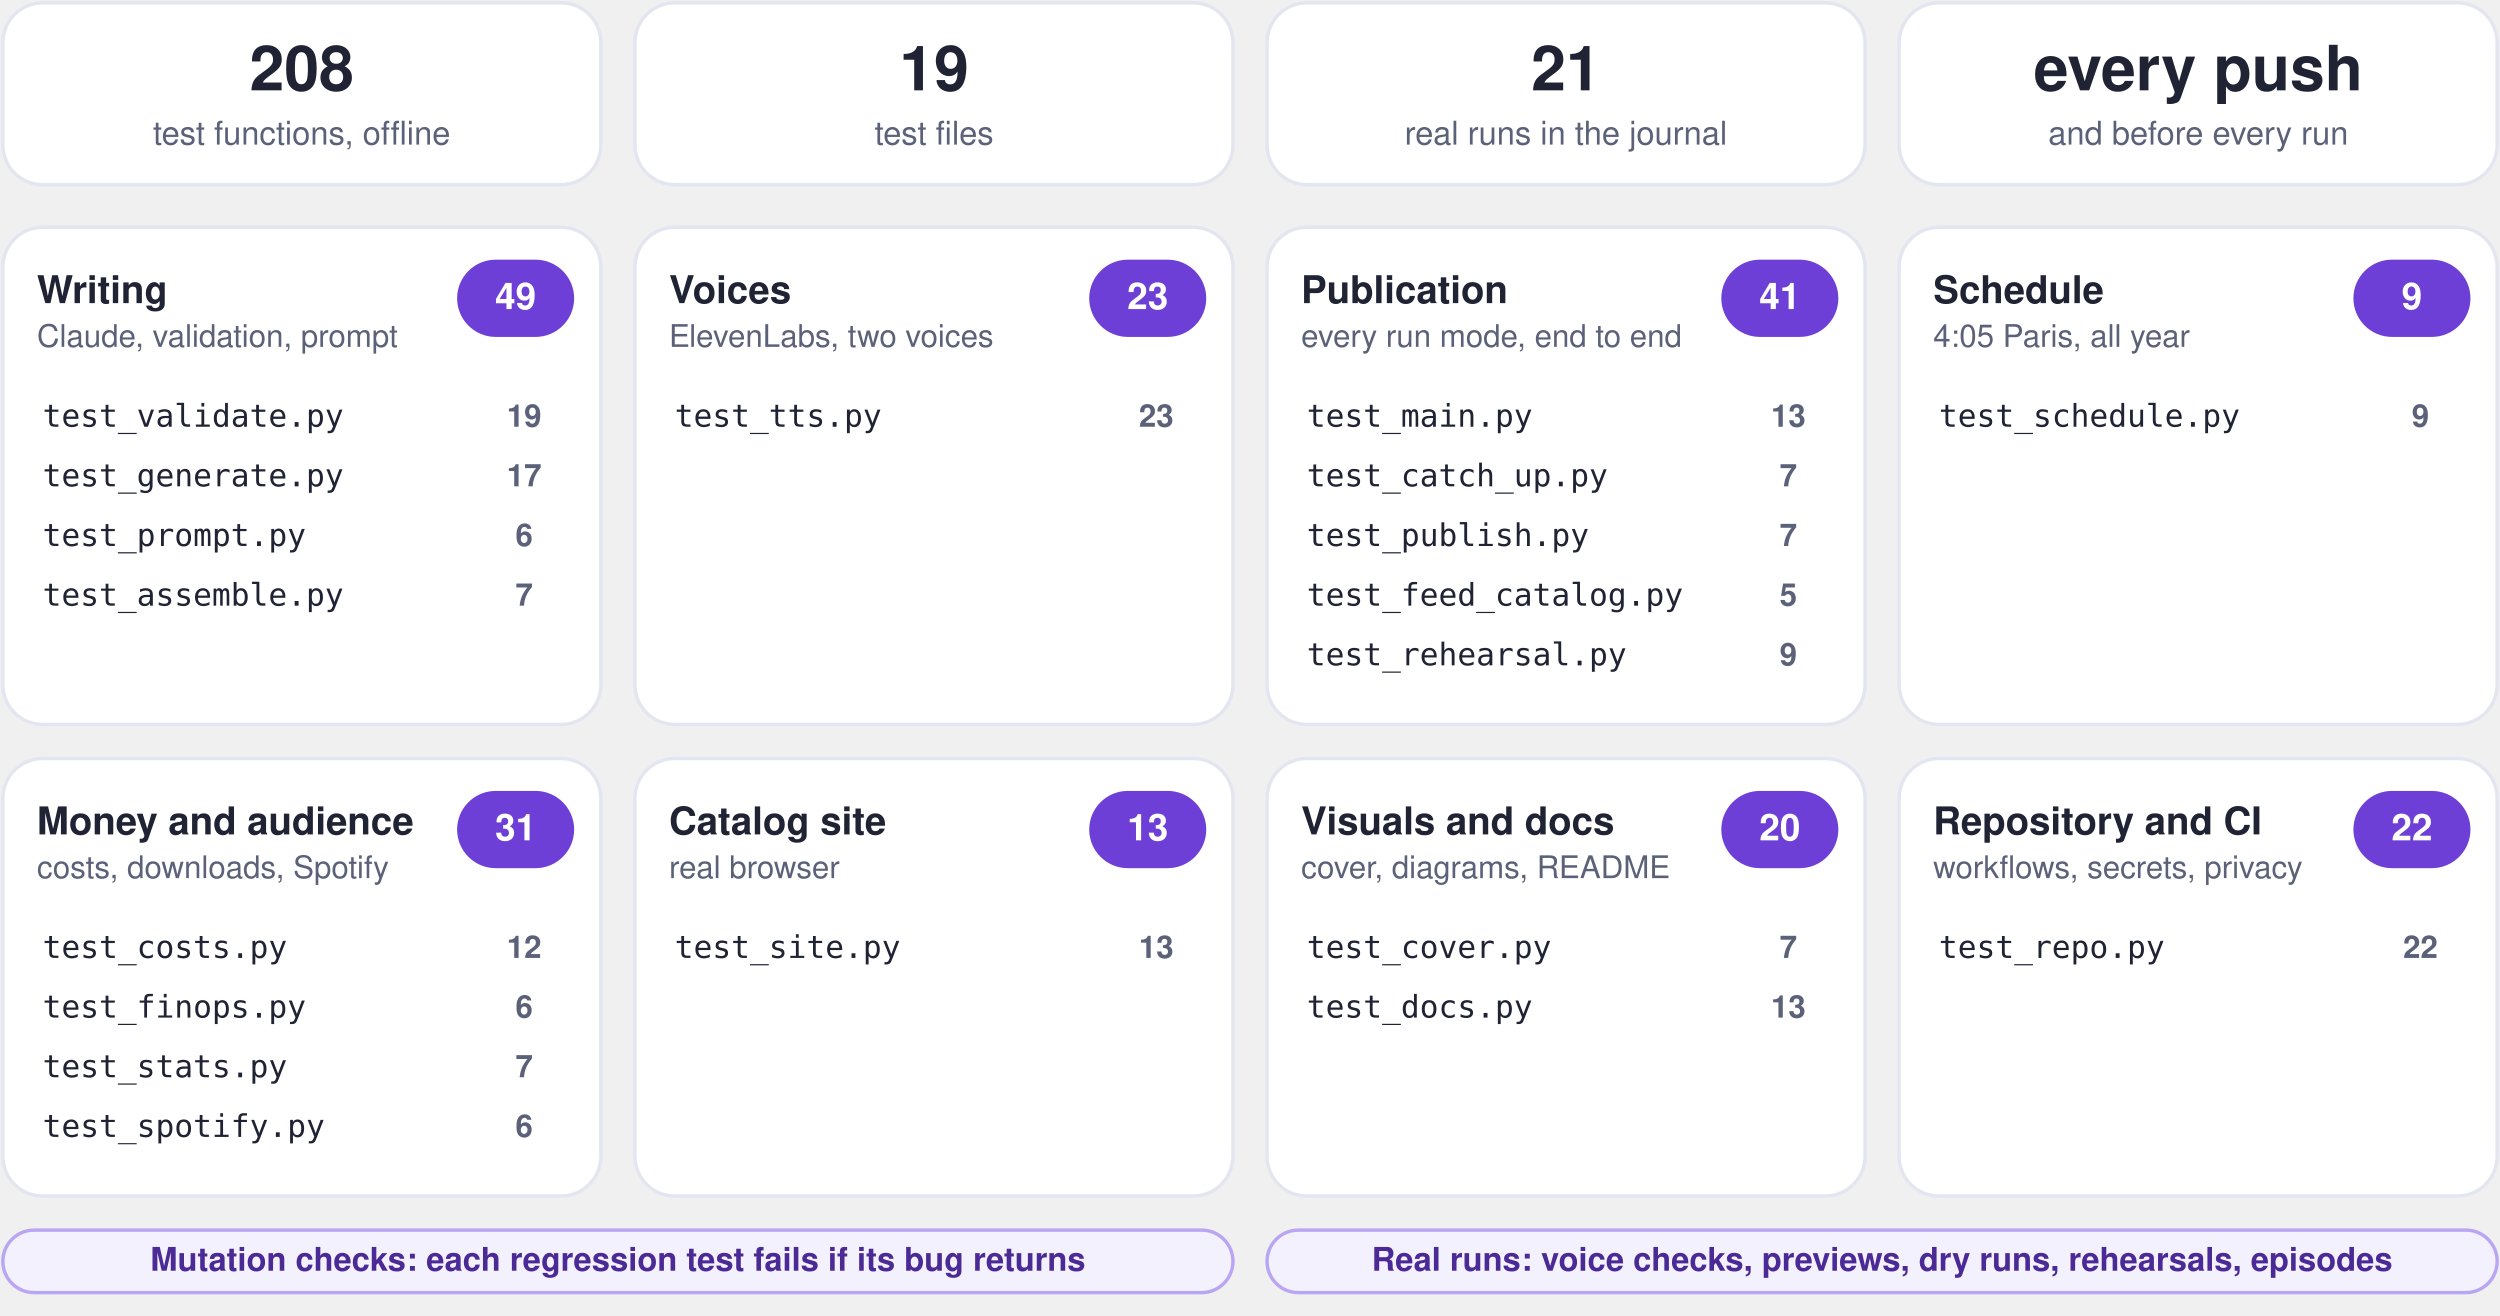
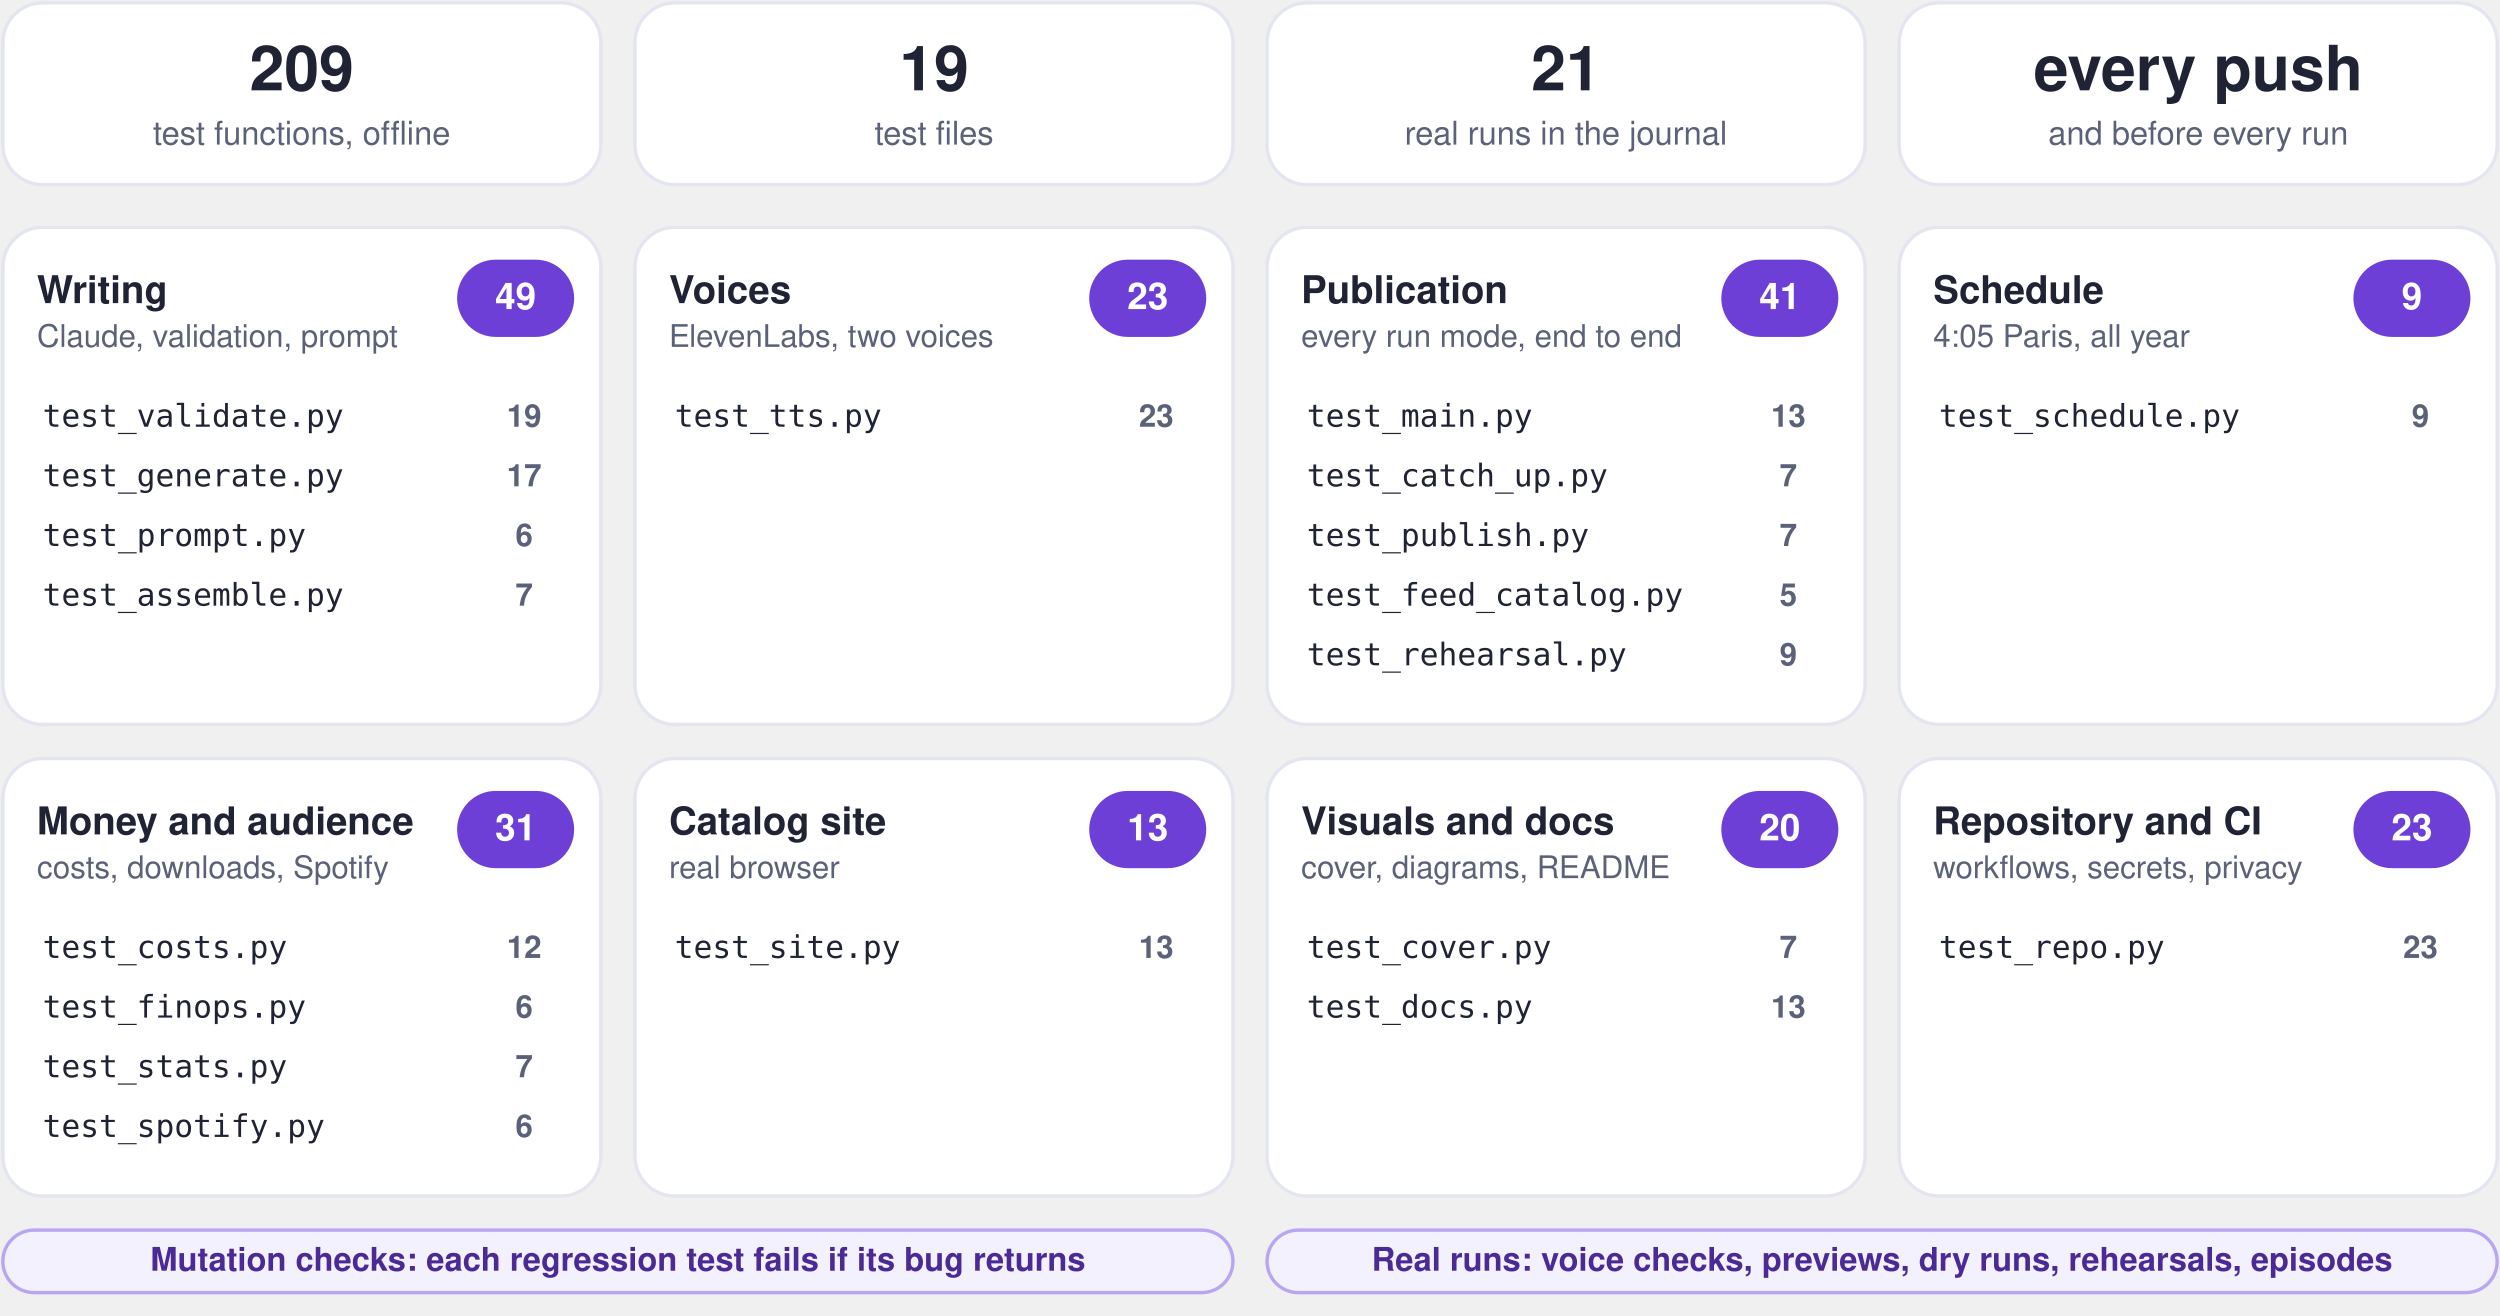
- <svg xmlns="http://www.w3.org/2000/svg" viewBox="0 0 880 463" width="880" height="463" role="img" aria-label="Test plan: 208 offline tests in 19 files">
+ <svg xmlns="http://www.w3.org/2000/svg" viewBox="0 0 880 463" width="880" height="463" role="img" aria-label="Test plan: 209 offline tests in 19 files">
  <g class="box">
    <rect x="1.0" y="1.0" width="210.5" height="64.0" rx="14" fill="#ffffff" stroke="#e3e6f0" stroke-width="1.2" class="frame" />
-     <text x="106.2" y="31.8" font-family="-apple-system, BlinkMacSystemFont, 'Segoe UI', Helvetica, Arial, sans-serif" font-size="22" font-weight="750" fill="#1f2333" text-anchor="middle">208</text>
+     <text x="106.2" y="31.8" font-family="-apple-system, BlinkMacSystemFont, 'Segoe UI', Helvetica, Arial, sans-serif" font-size="22" font-weight="750" fill="#1f2333" text-anchor="middle">209</text>
    <text x="106.2" y="50.9" font-family="-apple-system, BlinkMacSystemFont, 'Segoe UI', Helvetica, Arial, sans-serif" font-size="11.5" font-weight="500" fill="#5b6178" text-anchor="middle">test functions, offline</text>
  </g>
  <g class="box">
    <rect x="223.5" y="1.0" width="210.5" height="64.0" rx="14" fill="#ffffff" stroke="#e3e6f0" stroke-width="1.2" class="frame" />
    <text x="328.8" y="31.8" font-family="-apple-system, BlinkMacSystemFont, 'Segoe UI', Helvetica, Arial, sans-serif" font-size="22" font-weight="750" fill="#1f2333" text-anchor="middle">19</text>
    <text x="328.8" y="50.9" font-family="-apple-system, BlinkMacSystemFont, 'Segoe UI', Helvetica, Arial, sans-serif" font-size="11.5" font-weight="500" fill="#5b6178" text-anchor="middle">test files</text>
  </g>
  <g class="box">
    <rect x="446.0" y="1.0" width="210.5" height="64.0" rx="14" fill="#ffffff" stroke="#e3e6f0" stroke-width="1.2" class="frame" />
    <text x="551.2" y="31.8" font-family="-apple-system, BlinkMacSystemFont, 'Segoe UI', Helvetica, Arial, sans-serif" font-size="22" font-weight="750" fill="#1f2333" text-anchor="middle">21</text>
    <text x="551.2" y="50.9" font-family="-apple-system, BlinkMacSystemFont, 'Segoe UI', Helvetica, Arial, sans-serif" font-size="11.5" font-weight="500" fill="#5b6178" text-anchor="middle">real runs in the journal</text>
  </g>
  <g class="box">
    <rect x="668.5" y="1.0" width="210.5" height="64.0" rx="14" fill="#ffffff" stroke="#e3e6f0" stroke-width="1.2" class="frame" />
    <text x="773.8" y="31.8" font-family="-apple-system, BlinkMacSystemFont, 'Segoe UI', Helvetica, Arial, sans-serif" font-size="22" font-weight="750" fill="#1f2333" text-anchor="middle">every push</text>
    <text x="773.8" y="50.9" font-family="-apple-system, BlinkMacSystemFont, 'Segoe UI', Helvetica, Arial, sans-serif" font-size="11.5" font-weight="500" fill="#5b6178" text-anchor="middle">and before every run</text>
  </g>
  <rect x="1.0" y="80.0" width="210.5" height="175.0" rx="14" fill="#ffffff" stroke="#e3e6f0" stroke-width="1.2" />
  <g class="box">
    <rect x="9.0" y="90.0" width="152.5" height="40.0" rx="12" fill="none" stroke="none" stroke-width="1.2" class="frame" />
    <text x="13.0" y="106.7" font-family="-apple-system, BlinkMacSystemFont, 'Segoe UI', Helvetica, Arial, sans-serif" font-size="13.5" font-weight="700" fill="#1f2333" text-anchor="start">Writing</text>
    <text x="13.0" y="122.1" font-family="-apple-system, BlinkMacSystemFont, 'Segoe UI', Helvetica, Arial, sans-serif" font-size="11" font-weight="400" fill="#5b6178" text-anchor="start">Claude, validation, prompt</text>
  </g>
  <g class="box">
    <rect x="161.5" y="92.0" width="40.0" height="26.0" rx="13" fill="#6d3fd6" stroke="#6d3fd6" stroke-width="1.2" class="frame" />
    <text x="181.5" y="108.8" font-family="-apple-system, BlinkMacSystemFont, 'Segoe UI', Helvetica, Arial, sans-serif" font-size="13" font-weight="700" fill="#ffffff" text-anchor="middle">49</text>
  </g>
  <g class="box">
    <rect x="11.0" y="138.0" width="190.5" height="18.0" rx="12" fill="none" stroke="none" stroke-width="1.2" class="frame" />
    <text x="15.0" y="150.2" font-family="ui-monospace, SFMono-Regular, Menlo, Consolas, monospace" font-size="11" font-weight="500" fill="#1f2333" text-anchor="start">test_validate.py</text>
  </g>
  <g class="box">
    <rect x="167.5" y="138.0" width="34.0" height="18.0" rx="12" fill="none" stroke="none" stroke-width="1.2" class="frame" />
    <text x="184.5" y="150.2" font-family="-apple-system, BlinkMacSystemFont, 'Segoe UI', Helvetica, Arial, sans-serif" font-size="11" font-weight="700" fill="#5b6178" text-anchor="middle">19</text>
  </g>
  <g class="box">
    <rect x="11.0" y="159.0" width="190.5" height="18.0" rx="12" fill="none" stroke="none" stroke-width="1.2" class="frame" />
    <text x="15.0" y="171.2" font-family="ui-monospace, SFMono-Regular, Menlo, Consolas, monospace" font-size="11" font-weight="500" fill="#1f2333" text-anchor="start">test_generate.py</text>
  </g>
  <g class="box">
    <rect x="167.5" y="159.0" width="34.0" height="18.0" rx="12" fill="none" stroke="none" stroke-width="1.2" class="frame" />
    <text x="184.5" y="171.2" font-family="-apple-system, BlinkMacSystemFont, 'Segoe UI', Helvetica, Arial, sans-serif" font-size="11" font-weight="700" fill="#5b6178" text-anchor="middle">17</text>
  </g>
  <g class="box">
    <rect x="11.0" y="180.0" width="190.5" height="18.0" rx="12" fill="none" stroke="none" stroke-width="1.2" class="frame" />
    <text x="15.0" y="192.2" font-family="ui-monospace, SFMono-Regular, Menlo, Consolas, monospace" font-size="11" font-weight="500" fill="#1f2333" text-anchor="start">test_prompt.py</text>
  </g>
  <g class="box">
    <rect x="167.5" y="180.0" width="34.0" height="18.0" rx="12" fill="none" stroke="none" stroke-width="1.2" class="frame" />
    <text x="184.5" y="192.2" font-family="-apple-system, BlinkMacSystemFont, 'Segoe UI', Helvetica, Arial, sans-serif" font-size="11" font-weight="700" fill="#5b6178" text-anchor="middle">6</text>
  </g>
  <g class="box">
    <rect x="11.0" y="201.0" width="190.5" height="18.0" rx="12" fill="none" stroke="none" stroke-width="1.2" class="frame" />
    <text x="15.0" y="213.2" font-family="ui-monospace, SFMono-Regular, Menlo, Consolas, monospace" font-size="11" font-weight="500" fill="#1f2333" text-anchor="start">test_assemble.py</text>
  </g>
  <g class="box">
    <rect x="167.5" y="201.0" width="34.0" height="18.0" rx="12" fill="none" stroke="none" stroke-width="1.2" class="frame" />
    <text x="184.5" y="213.2" font-family="-apple-system, BlinkMacSystemFont, 'Segoe UI', Helvetica, Arial, sans-serif" font-size="11" font-weight="700" fill="#5b6178" text-anchor="middle">7</text>
  </g>
  <rect x="223.5" y="80.0" width="210.5" height="175.0" rx="14" fill="#ffffff" stroke="#e3e6f0" stroke-width="1.2" />
  <g class="box">
    <rect x="231.5" y="90.0" width="152.5" height="40.0" rx="12" fill="none" stroke="none" stroke-width="1.2" class="frame" />
    <text x="235.5" y="106.7" font-family="-apple-system, BlinkMacSystemFont, 'Segoe UI', Helvetica, Arial, sans-serif" font-size="13.5" font-weight="700" fill="#1f2333" text-anchor="start">Voices</text>
    <text x="235.5" y="122.1" font-family="-apple-system, BlinkMacSystemFont, 'Segoe UI', Helvetica, Arial, sans-serif" font-size="11" font-weight="400" fill="#5b6178" text-anchor="start">ElevenLabs, two voices</text>
  </g>
  <g class="box">
    <rect x="384.0" y="92.0" width="40.0" height="26.0" rx="13" fill="#6d3fd6" stroke="#6d3fd6" stroke-width="1.2" class="frame" />
    <text x="404.0" y="108.8" font-family="-apple-system, BlinkMacSystemFont, 'Segoe UI', Helvetica, Arial, sans-serif" font-size="13" font-weight="700" fill="#ffffff" text-anchor="middle">23</text>
  </g>
  <g class="box">
    <rect x="233.5" y="138.0" width="190.5" height="18.0" rx="12" fill="none" stroke="none" stroke-width="1.2" class="frame" />
    <text x="237.5" y="150.2" font-family="ui-monospace, SFMono-Regular, Menlo, Consolas, monospace" font-size="11" font-weight="500" fill="#1f2333" text-anchor="start">test_tts.py</text>
  </g>
  <g class="box">
    <rect x="390.0" y="138.0" width="34.0" height="18.0" rx="12" fill="none" stroke="none" stroke-width="1.2" class="frame" />
    <text x="407.0" y="150.2" font-family="-apple-system, BlinkMacSystemFont, 'Segoe UI', Helvetica, Arial, sans-serif" font-size="11" font-weight="700" fill="#5b6178" text-anchor="middle">23</text>
  </g>
  <rect x="446.0" y="80.0" width="210.5" height="175.0" rx="14" fill="#ffffff" stroke="#e3e6f0" stroke-width="1.2" />
  <g class="box">
    <rect x="454.0" y="90.0" width="152.5" height="40.0" rx="12" fill="none" stroke="none" stroke-width="1.2" class="frame" />
    <text x="458.0" y="106.7" font-family="-apple-system, BlinkMacSystemFont, 'Segoe UI', Helvetica, Arial, sans-serif" font-size="13.5" font-weight="700" fill="#1f2333" text-anchor="start">Publication</text>
    <text x="458.0" y="122.1" font-family="-apple-system, BlinkMacSystemFont, 'Segoe UI', Helvetica, Arial, sans-serif" font-size="11" font-weight="400" fill="#5b6178" text-anchor="start">every run mode, end to end</text>
  </g>
  <g class="box">
    <rect x="606.5" y="92.0" width="40.0" height="26.0" rx="13" fill="#6d3fd6" stroke="#6d3fd6" stroke-width="1.2" class="frame" />
    <text x="626.5" y="108.8" font-family="-apple-system, BlinkMacSystemFont, 'Segoe UI', Helvetica, Arial, sans-serif" font-size="13" font-weight="700" fill="#ffffff" text-anchor="middle">41</text>
  </g>
  <g class="box">
    <rect x="456.0" y="138.0" width="190.5" height="18.0" rx="12" fill="none" stroke="none" stroke-width="1.2" class="frame" />
    <text x="460.0" y="150.2" font-family="ui-monospace, SFMono-Regular, Menlo, Consolas, monospace" font-size="11" font-weight="500" fill="#1f2333" text-anchor="start">test_main.py</text>
  </g>
  <g class="box">
    <rect x="612.5" y="138.0" width="34.0" height="18.0" rx="12" fill="none" stroke="none" stroke-width="1.2" class="frame" />
    <text x="629.5" y="150.2" font-family="-apple-system, BlinkMacSystemFont, 'Segoe UI', Helvetica, Arial, sans-serif" font-size="11" font-weight="700" fill="#5b6178" text-anchor="middle">13</text>
  </g>
  <g class="box">
    <rect x="456.0" y="159.0" width="190.5" height="18.0" rx="12" fill="none" stroke="none" stroke-width="1.2" class="frame" />
    <text x="460.0" y="171.2" font-family="ui-monospace, SFMono-Regular, Menlo, Consolas, monospace" font-size="11" font-weight="500" fill="#1f2333" text-anchor="start">test_catch_up.py</text>
  </g>
  <g class="box">
    <rect x="612.5" y="159.0" width="34.0" height="18.0" rx="12" fill="none" stroke="none" stroke-width="1.2" class="frame" />
    <text x="629.5" y="171.2" font-family="-apple-system, BlinkMacSystemFont, 'Segoe UI', Helvetica, Arial, sans-serif" font-size="11" font-weight="700" fill="#5b6178" text-anchor="middle">7</text>
  </g>
  <g class="box">
    <rect x="456.0" y="180.0" width="190.5" height="18.0" rx="12" fill="none" stroke="none" stroke-width="1.2" class="frame" />
    <text x="460.0" y="192.2" font-family="ui-monospace, SFMono-Regular, Menlo, Consolas, monospace" font-size="11" font-weight="500" fill="#1f2333" text-anchor="start">test_publish.py</text>
  </g>
  <g class="box">
    <rect x="612.5" y="180.0" width="34.0" height="18.0" rx="12" fill="none" stroke="none" stroke-width="1.2" class="frame" />
    <text x="629.5" y="192.2" font-family="-apple-system, BlinkMacSystemFont, 'Segoe UI', Helvetica, Arial, sans-serif" font-size="11" font-weight="700" fill="#5b6178" text-anchor="middle">7</text>
  </g>
  <g class="box">
    <rect x="456.0" y="201.0" width="190.5" height="18.0" rx="12" fill="none" stroke="none" stroke-width="1.2" class="frame" />
    <text x="460.0" y="213.2" font-family="ui-monospace, SFMono-Regular, Menlo, Consolas, monospace" font-size="11" font-weight="500" fill="#1f2333" text-anchor="start">test_feed_catalog.py</text>
  </g>
  <g class="box">
    <rect x="612.5" y="201.0" width="34.0" height="18.0" rx="12" fill="none" stroke="none" stroke-width="1.2" class="frame" />
    <text x="629.5" y="213.2" font-family="-apple-system, BlinkMacSystemFont, 'Segoe UI', Helvetica, Arial, sans-serif" font-size="11" font-weight="700" fill="#5b6178" text-anchor="middle">5</text>
  </g>
  <g class="box">
    <rect x="456.0" y="222.0" width="190.5" height="18.0" rx="12" fill="none" stroke="none" stroke-width="1.2" class="frame" />
    <text x="460.0" y="234.2" font-family="ui-monospace, SFMono-Regular, Menlo, Consolas, monospace" font-size="11" font-weight="500" fill="#1f2333" text-anchor="start">test_rehearsal.py</text>
  </g>
  <g class="box">
    <rect x="612.5" y="222.0" width="34.0" height="18.0" rx="12" fill="none" stroke="none" stroke-width="1.2" class="frame" />
    <text x="629.5" y="234.2" font-family="-apple-system, BlinkMacSystemFont, 'Segoe UI', Helvetica, Arial, sans-serif" font-size="11" font-weight="700" fill="#5b6178" text-anchor="middle">9</text>
  </g>
  <rect x="668.5" y="80.0" width="210.5" height="175.0" rx="14" fill="#ffffff" stroke="#e3e6f0" stroke-width="1.2" />
  <g class="box">
    <rect x="676.5" y="90.0" width="152.5" height="40.0" rx="12" fill="none" stroke="none" stroke-width="1.2" class="frame" />
    <text x="680.5" y="106.7" font-family="-apple-system, BlinkMacSystemFont, 'Segoe UI', Helvetica, Arial, sans-serif" font-size="13.5" font-weight="700" fill="#1f2333" text-anchor="start">Schedule</text>
    <text x="680.5" y="122.1" font-family="-apple-system, BlinkMacSystemFont, 'Segoe UI', Helvetica, Arial, sans-serif" font-size="11" font-weight="400" fill="#5b6178" text-anchor="start">4:05 Paris, all year</text>
  </g>
  <g class="box">
    <rect x="829.0" y="92.0" width="40.0" height="26.0" rx="13" fill="#6d3fd6" stroke="#6d3fd6" stroke-width="1.2" class="frame" />
    <text x="849.0" y="108.8" font-family="-apple-system, BlinkMacSystemFont, 'Segoe UI', Helvetica, Arial, sans-serif" font-size="13" font-weight="700" fill="#ffffff" text-anchor="middle">9</text>
  </g>
  <g class="box">
    <rect x="678.5" y="138.0" width="190.5" height="18.0" rx="12" fill="none" stroke="none" stroke-width="1.2" class="frame" />
    <text x="682.5" y="150.2" font-family="ui-monospace, SFMono-Regular, Menlo, Consolas, monospace" font-size="11" font-weight="500" fill="#1f2333" text-anchor="start">test_schedule.py</text>
  </g>
  <g class="box">
    <rect x="835.0" y="138.0" width="34.0" height="18.0" rx="12" fill="none" stroke="none" stroke-width="1.2" class="frame" />
    <text x="852.0" y="150.2" font-family="-apple-system, BlinkMacSystemFont, 'Segoe UI', Helvetica, Arial, sans-serif" font-size="11" font-weight="700" fill="#5b6178" text-anchor="middle">9</text>
  </g>
  <rect x="1.0" y="267.0" width="210.5" height="154.0" rx="14" fill="#ffffff" stroke="#e3e6f0" stroke-width="1.2" />
  <g class="box">
    <rect x="9.0" y="277.0" width="152.5" height="40.0" rx="12" fill="none" stroke="none" stroke-width="1.2" class="frame" />
    <text x="13.0" y="293.7" font-family="-apple-system, BlinkMacSystemFont, 'Segoe UI', Helvetica, Arial, sans-serif" font-size="13.5" font-weight="700" fill="#1f2333" text-anchor="start">Money and audience</text>
    <text x="13.0" y="309.1" font-family="-apple-system, BlinkMacSystemFont, 'Segoe UI', Helvetica, Arial, sans-serif" font-size="11" font-weight="400" fill="#5b6178" text-anchor="start">costs, downloads, Spotify</text>
  </g>
  <g class="box">
    <rect x="161.5" y="279.0" width="40.0" height="26.0" rx="13" fill="#6d3fd6" stroke="#6d3fd6" stroke-width="1.2" class="frame" />
    <text x="181.5" y="295.8" font-family="-apple-system, BlinkMacSystemFont, 'Segoe UI', Helvetica, Arial, sans-serif" font-size="13" font-weight="700" fill="#ffffff" text-anchor="middle">31</text>
  </g>
  <g class="box">
    <rect x="11.0" y="325.0" width="190.5" height="18.0" rx="12" fill="none" stroke="none" stroke-width="1.2" class="frame" />
    <text x="15.0" y="337.2" font-family="ui-monospace, SFMono-Regular, Menlo, Consolas, monospace" font-size="11" font-weight="500" fill="#1f2333" text-anchor="start">test_costs.py</text>
  </g>
  <g class="box">
    <rect x="167.5" y="325.0" width="34.0" height="18.0" rx="12" fill="none" stroke="none" stroke-width="1.2" class="frame" />
    <text x="184.5" y="337.2" font-family="-apple-system, BlinkMacSystemFont, 'Segoe UI', Helvetica, Arial, sans-serif" font-size="11" font-weight="700" fill="#5b6178" text-anchor="middle">12</text>
  </g>
  <g class="box">
    <rect x="11.0" y="346.0" width="190.5" height="18.0" rx="12" fill="none" stroke="none" stroke-width="1.2" class="frame" />
    <text x="15.0" y="358.2" font-family="ui-monospace, SFMono-Regular, Menlo, Consolas, monospace" font-size="11" font-weight="500" fill="#1f2333" text-anchor="start">test_finops.py</text>
  </g>
  <g class="box">
    <rect x="167.5" y="346.0" width="34.0" height="18.0" rx="12" fill="none" stroke="none" stroke-width="1.2" class="frame" />
    <text x="184.5" y="358.2" font-family="-apple-system, BlinkMacSystemFont, 'Segoe UI', Helvetica, Arial, sans-serif" font-size="11" font-weight="700" fill="#5b6178" text-anchor="middle">6</text>
  </g>
  <g class="box">
    <rect x="11.0" y="367.0" width="190.5" height="18.0" rx="12" fill="none" stroke="none" stroke-width="1.2" class="frame" />
    <text x="15.0" y="379.2" font-family="ui-monospace, SFMono-Regular, Menlo, Consolas, monospace" font-size="11" font-weight="500" fill="#1f2333" text-anchor="start">test_stats.py</text>
  </g>
  <g class="box">
    <rect x="167.5" y="367.0" width="34.0" height="18.0" rx="12" fill="none" stroke="none" stroke-width="1.2" class="frame" />
    <text x="184.5" y="379.2" font-family="-apple-system, BlinkMacSystemFont, 'Segoe UI', Helvetica, Arial, sans-serif" font-size="11" font-weight="700" fill="#5b6178" text-anchor="middle">7</text>
  </g>
  <g class="box">
    <rect x="11.0" y="388.0" width="190.5" height="18.0" rx="12" fill="none" stroke="none" stroke-width="1.2" class="frame" />
    <text x="15.0" y="400.2" font-family="ui-monospace, SFMono-Regular, Menlo, Consolas, monospace" font-size="11" font-weight="500" fill="#1f2333" text-anchor="start">test_spotify.py</text>
  </g>
  <g class="box">
    <rect x="167.5" y="388.0" width="34.0" height="18.0" rx="12" fill="none" stroke="none" stroke-width="1.2" class="frame" />
    <text x="184.5" y="400.2" font-family="-apple-system, BlinkMacSystemFont, 'Segoe UI', Helvetica, Arial, sans-serif" font-size="11" font-weight="700" fill="#5b6178" text-anchor="middle">6</text>
  </g>
  <rect x="223.5" y="267.0" width="210.5" height="154.0" rx="14" fill="#ffffff" stroke="#e3e6f0" stroke-width="1.2" />
  <g class="box">
    <rect x="231.5" y="277.0" width="152.5" height="40.0" rx="12" fill="none" stroke="none" stroke-width="1.2" class="frame" />
    <text x="235.5" y="293.7" font-family="-apple-system, BlinkMacSystemFont, 'Segoe UI', Helvetica, Arial, sans-serif" font-size="13.5" font-weight="700" fill="#1f2333" text-anchor="start">Catalog site</text>
    <text x="235.5" y="309.1" font-family="-apple-system, BlinkMacSystemFont, 'Segoe UI', Helvetica, Arial, sans-serif" font-size="11" font-weight="400" fill="#5b6178" text-anchor="start">real browser</text>
  </g>
  <g class="box">
    <rect x="384.0" y="279.0" width="40.0" height="26.0" rx="13" fill="#6d3fd6" stroke="#6d3fd6" stroke-width="1.2" class="frame" />
    <text x="404.0" y="295.8" font-family="-apple-system, BlinkMacSystemFont, 'Segoe UI', Helvetica, Arial, sans-serif" font-size="13" font-weight="700" fill="#ffffff" text-anchor="middle">13</text>
  </g>
  <g class="box">
    <rect x="233.5" y="325.0" width="190.5" height="18.0" rx="12" fill="none" stroke="none" stroke-width="1.2" class="frame" />
    <text x="237.5" y="337.2" font-family="ui-monospace, SFMono-Regular, Menlo, Consolas, monospace" font-size="11" font-weight="500" fill="#1f2333" text-anchor="start">test_site.py</text>
  </g>
  <g class="box">
    <rect x="390.0" y="325.0" width="34.0" height="18.0" rx="12" fill="none" stroke="none" stroke-width="1.2" class="frame" />
    <text x="407.0" y="337.2" font-family="-apple-system, BlinkMacSystemFont, 'Segoe UI', Helvetica, Arial, sans-serif" font-size="11" font-weight="700" fill="#5b6178" text-anchor="middle">13</text>
  </g>
  <rect x="446.0" y="267.0" width="210.5" height="154.0" rx="14" fill="#ffffff" stroke="#e3e6f0" stroke-width="1.2" />
  <g class="box">
    <rect x="454.0" y="277.0" width="152.5" height="40.0" rx="12" fill="none" stroke="none" stroke-width="1.2" class="frame" />
    <text x="458.0" y="293.7" font-family="-apple-system, BlinkMacSystemFont, 'Segoe UI', Helvetica, Arial, sans-serif" font-size="13.5" font-weight="700" fill="#1f2333" text-anchor="start">Visuals and docs</text>
    <text x="458.0" y="309.1" font-family="-apple-system, BlinkMacSystemFont, 'Segoe UI', Helvetica, Arial, sans-serif" font-size="11" font-weight="400" fill="#5b6178" text-anchor="start">cover, diagrams, README</text>
  </g>
  <g class="box">
    <rect x="606.5" y="279.0" width="40.0" height="26.0" rx="13" fill="#6d3fd6" stroke="#6d3fd6" stroke-width="1.2" class="frame" />
    <text x="626.5" y="295.8" font-family="-apple-system, BlinkMacSystemFont, 'Segoe UI', Helvetica, Arial, sans-serif" font-size="13" font-weight="700" fill="#ffffff" text-anchor="middle">20</text>
  </g>
  <g class="box">
    <rect x="456.0" y="325.0" width="190.5" height="18.0" rx="12" fill="none" stroke="none" stroke-width="1.2" class="frame" />
    <text x="460.0" y="337.2" font-family="ui-monospace, SFMono-Regular, Menlo, Consolas, monospace" font-size="11" font-weight="500" fill="#1f2333" text-anchor="start">test_cover.py</text>
  </g>
  <g class="box">
    <rect x="612.5" y="325.0" width="34.0" height="18.0" rx="12" fill="none" stroke="none" stroke-width="1.2" class="frame" />
    <text x="629.5" y="337.2" font-family="-apple-system, BlinkMacSystemFont, 'Segoe UI', Helvetica, Arial, sans-serif" font-size="11" font-weight="700" fill="#5b6178" text-anchor="middle">7</text>
  </g>
  <g class="box">
    <rect x="456.0" y="346.0" width="190.5" height="18.0" rx="12" fill="none" stroke="none" stroke-width="1.2" class="frame" />
    <text x="460.0" y="358.2" font-family="ui-monospace, SFMono-Regular, Menlo, Consolas, monospace" font-size="11" font-weight="500" fill="#1f2333" text-anchor="start">test_docs.py</text>
  </g>
  <g class="box">
    <rect x="612.5" y="346.0" width="34.0" height="18.0" rx="12" fill="none" stroke="none" stroke-width="1.2" class="frame" />
    <text x="629.5" y="358.2" font-family="-apple-system, BlinkMacSystemFont, 'Segoe UI', Helvetica, Arial, sans-serif" font-size="11" font-weight="700" fill="#5b6178" text-anchor="middle">13</text>
  </g>
  <rect x="668.5" y="267.0" width="210.5" height="154.0" rx="14" fill="#ffffff" stroke="#e3e6f0" stroke-width="1.2" />
  <g class="box">
    <rect x="676.5" y="277.0" width="152.5" height="40.0" rx="12" fill="none" stroke="none" stroke-width="1.2" class="frame" />
    <text x="680.5" y="293.7" font-family="-apple-system, BlinkMacSystemFont, 'Segoe UI', Helvetica, Arial, sans-serif" font-size="13.5" font-weight="700" fill="#1f2333" text-anchor="start">Repository and CI</text>
    <text x="680.5" y="309.1" font-family="-apple-system, BlinkMacSystemFont, 'Segoe UI', Helvetica, Arial, sans-serif" font-size="11" font-weight="400" fill="#5b6178" text-anchor="start">workflows, secrets, privacy</text>
  </g>
  <g class="box">
    <rect x="829.0" y="279.0" width="40.0" height="26.0" rx="13" fill="#6d3fd6" stroke="#6d3fd6" stroke-width="1.2" class="frame" />
-     <text x="849.0" y="295.8" font-family="-apple-system, BlinkMacSystemFont, 'Segoe UI', Helvetica, Arial, sans-serif" font-size="13" font-weight="700" fill="#ffffff" text-anchor="middle">22</text>
+     <text x="849.0" y="295.8" font-family="-apple-system, BlinkMacSystemFont, 'Segoe UI', Helvetica, Arial, sans-serif" font-size="13" font-weight="700" fill="#ffffff" text-anchor="middle">23</text>
  </g>
  <g class="box">
    <rect x="678.5" y="325.0" width="190.5" height="18.0" rx="12" fill="none" stroke="none" stroke-width="1.2" class="frame" />
    <text x="682.5" y="337.2" font-family="ui-monospace, SFMono-Regular, Menlo, Consolas, monospace" font-size="11" font-weight="500" fill="#1f2333" text-anchor="start">test_repo.py</text>
  </g>
  <g class="box">
    <rect x="835.0" y="325.0" width="34.0" height="18.0" rx="12" fill="none" stroke="none" stroke-width="1.2" class="frame" />
-     <text x="852.0" y="337.2" font-family="-apple-system, BlinkMacSystemFont, 'Segoe UI', Helvetica, Arial, sans-serif" font-size="11" font-weight="700" fill="#5b6178" text-anchor="middle">22</text>
+     <text x="852.0" y="337.2" font-family="-apple-system, BlinkMacSystemFont, 'Segoe UI', Helvetica, Arial, sans-serif" font-size="11" font-weight="700" fill="#5b6178" text-anchor="middle">23</text>
  </g>
  <g class="box">
    <rect x="1.0" y="433.0" width="433.0" height="22.0" rx="11" fill="#f4f1ff" stroke="#b9a5f2" stroke-width="1.2" class="frame" />
    <text x="217.5" y="447.3" font-family="-apple-system, BlinkMacSystemFont, 'Segoe UI', Helvetica, Arial, sans-serif" font-size="11.5" font-weight="600" fill="#4b2a96" text-anchor="middle">Mutation checks: each regression test fails if its bug returns</text>
  </g>
  <g class="box">
    <rect x="446.0" y="433.0" width="433.0" height="22.0" rx="11" fill="#f4f1ff" stroke="#b9a5f2" stroke-width="1.2" class="frame" />
    <text x="662.5" y="447.3" font-family="-apple-system, BlinkMacSystemFont, 'Segoe UI', Helvetica, Arial, sans-serif" font-size="11.5" font-weight="600" fill="#4b2a96" text-anchor="middle">Real runs: voice checks, previews, dry runs, rehearsals, episodes</text>
  </g>
</svg>
